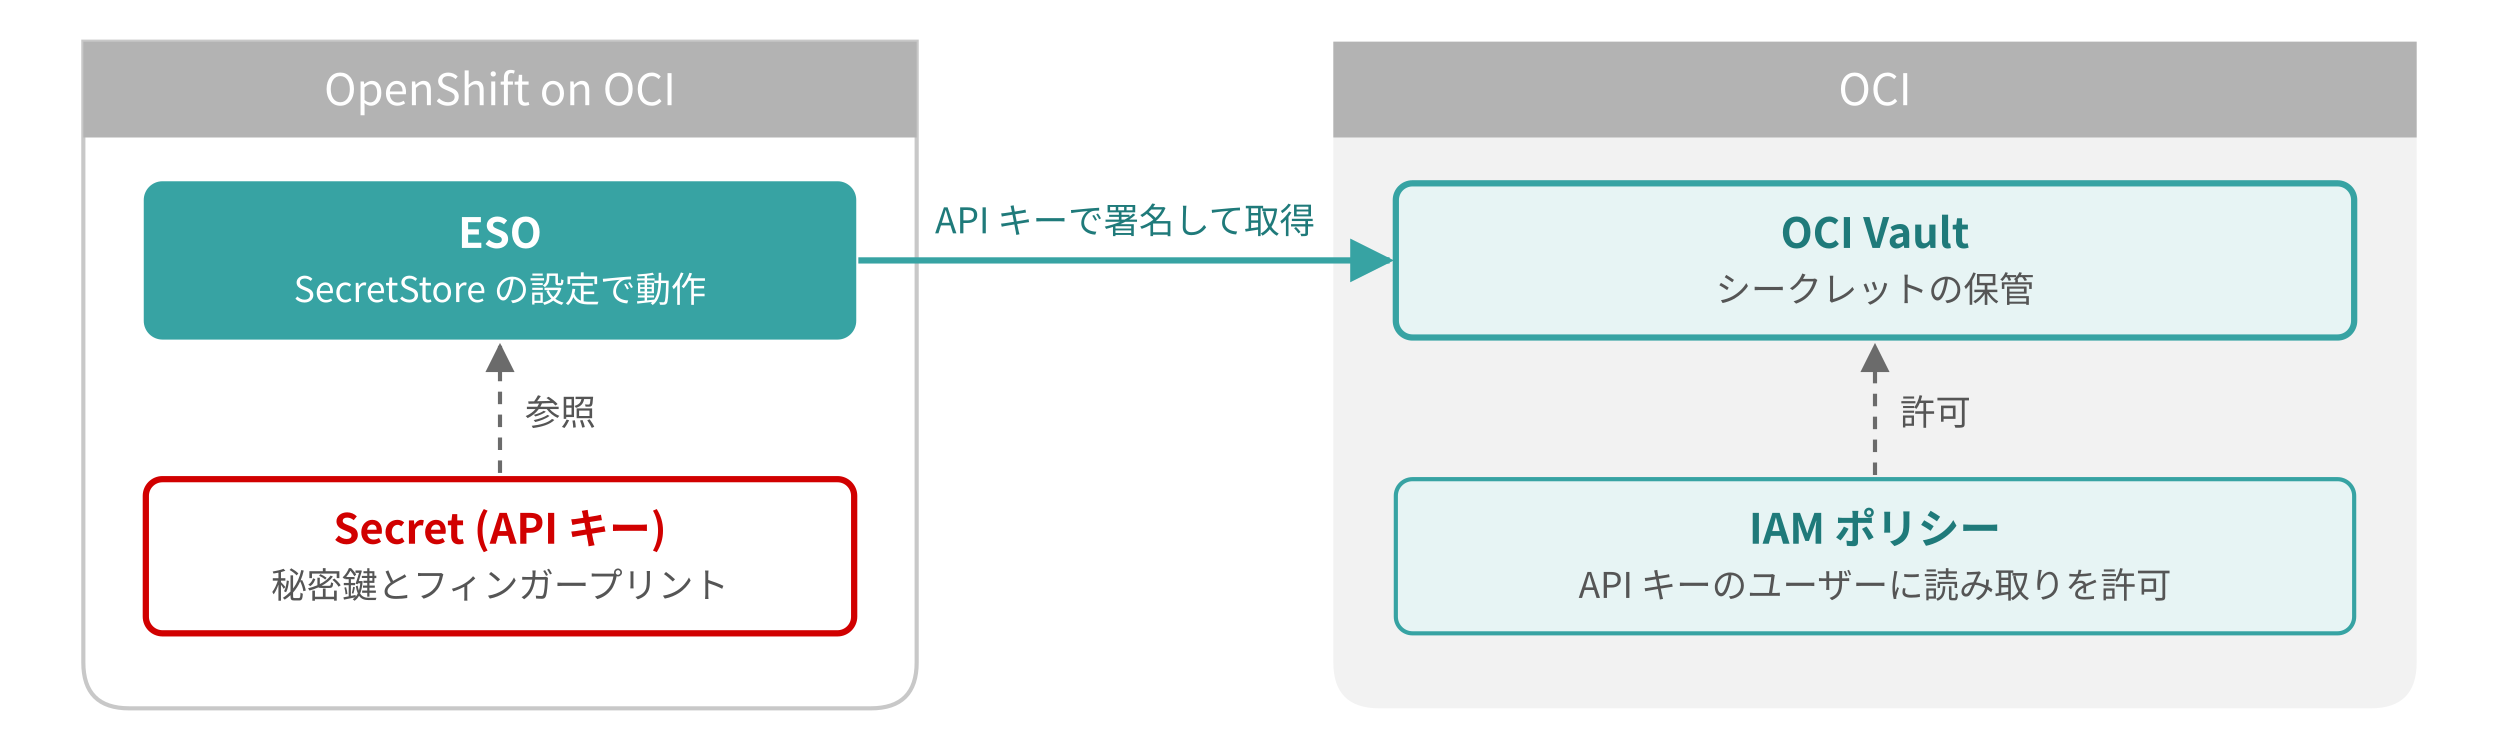
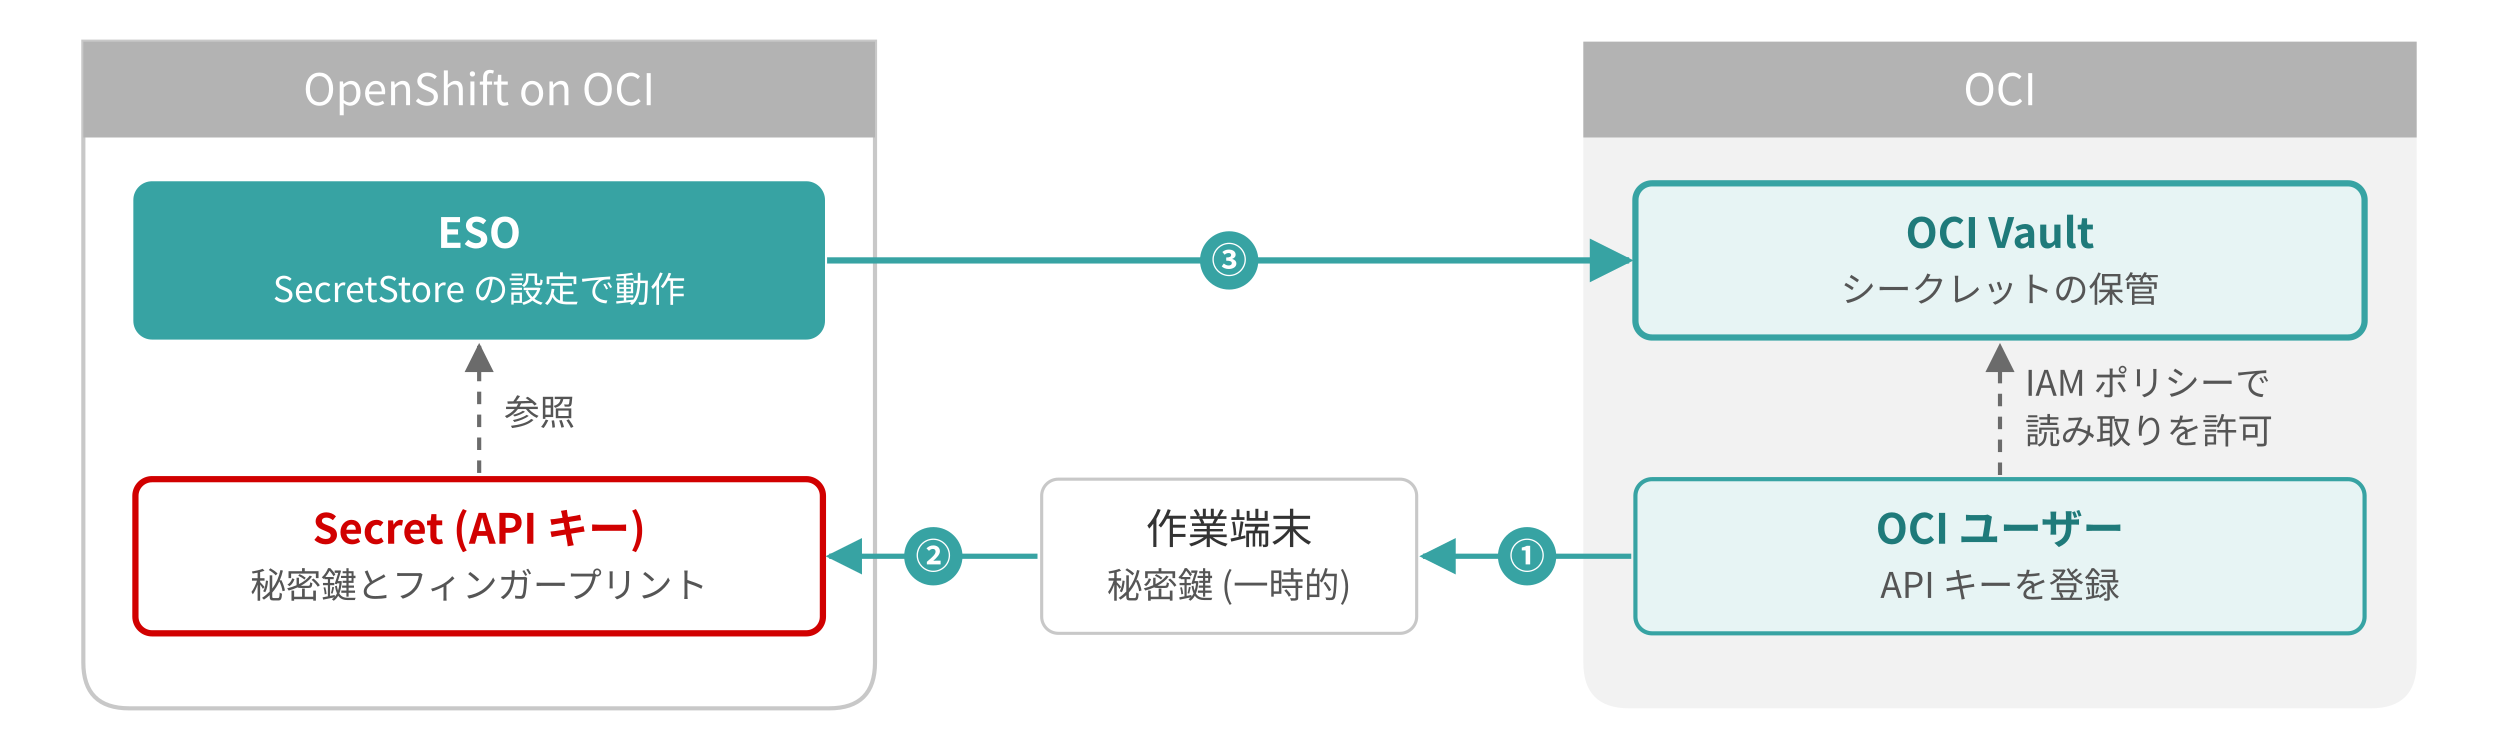
<svg xmlns="http://www.w3.org/2000/svg" viewBox="0 80 1200 360" width="900" height="270" font-family="'Noto Sans JP','Noto Sans CJK JP','Hiragino Sans','Hiragino Kaku Gothic ProN','Yu Gothic UI','Meiryo',sans-serif">
  <defs>
    <marker id="arr-teal" viewBox="0 0 10 10" refX="9" refY="5" markerWidth="7" markerHeight="7" orient="auto-start-reverse">
      <path d="M0,0 L10,5 L0,10 z" fill="#37a3a3" />
    </marker>
    <marker id="arr-gray" viewBox="0 0 10 10" refX="9" refY="5" markerWidth="7" markerHeight="7" orient="auto-start-reverse">
      <path d="M0,0 L10,5 L0,10 z" fill="#6b6b6b" />
    </marker>
    <marker id="arr-red" viewBox="0 0 10 10" refX="9" refY="5" markerWidth="7" markerHeight="7" orient="auto-start-reverse">
      <path d="M0,0 L10,5 L0,10 z" fill="#d10000" />
    </marker>
  </defs>
  <rect x="0" y="80" width="1200" height="360" fill="#ffffff" />
-   <path d="M40,100 H440 V398 Q440,420 418,420 H62 Q40,420 40,398 Z" fill="#ffffff" stroke="#c8c8c8" stroke-width="2" />
-   <rect x="40" y="100" width="400" height="46" fill="#b3b3b3" />
-   <text x="240.0" y="130.5" text-anchor="middle" font-size="21" fill="#ffffff">OpenShift on OCI</text>
-   <path d="M640,100 H1160 V398 Q1160,420 1138,420 H662 Q640,420 640,398 Z" fill="#f2f2f2" />
-   <rect x="640" y="100" width="520" height="46" fill="#b3b3b3" />
-   <text x="900.0" y="130.5" text-anchor="middle" font-size="21" fill="#ffffff">OCI</text>
-   <rect x="70" y="168" width="340" height="74" rx="8" fill="#37a3a3" stroke="#37a3a3" stroke-width="2" />
-   <text x="240.0" y="199.0" text-anchor="middle" font-size="20" fill="#ffffff" font-weight="bold">ESO</text>
-   <text x="240.0" y="225.0" text-anchor="middle" font-size="17" fill="#ffffff">SecretStore の設定で動作</text>
-   <rect x="70" y="310" width="340" height="74" rx="8" fill="#ffffff" stroke="#d10000" stroke-width="3" />
-   <text x="240.0" y="341.0" text-anchor="middle" font-size="20" fill="#d10000" font-weight="bold">Secret (API キー)</text>
-   <text x="240.0" y="367.0" text-anchor="middle" font-size="17" fill="#555555">秘密鍵とフィンガープリント</text>
-   <rect x="670" y="168" width="460" height="74" rx="8" fill="#e7f4f4" stroke="#37a3a3" stroke-width="3" />
-   <text x="900.0" y="199.0" text-anchor="middle" font-size="20" fill="#1f7a7a" font-weight="bold">OCI Vault</text>
-   <text x="900.0" y="225.0" text-anchor="middle" font-size="17" fill="#555555">シークレットの保管</text>
-   <rect x="670" y="310" width="460" height="74" rx="8" fill="#e7f4f4" stroke="#37a3a3" stroke-width="2" />
-   <text x="900.0" y="341.0" text-anchor="middle" font-size="20" fill="#1f7a7a" font-weight="bold">IAM ポリシー</text>
-   <text x="900.0" y="367.0" text-anchor="middle" font-size="17" fill="#555555">API キーのユーザーに読み取りを許可</text>
-   <path d="M240,307 L240,246" fill="none" stroke="#6b6b6b" stroke-width="2" stroke-dasharray="6 5" marker-end="url(#arr-gray)" />
-   <text x="252" y="284" text-anchor="start" font-size="17" fill="#555555">参照</text>
-   <path d="M412,205 L667,205" fill="none" stroke="#37a3a3" stroke-width="3" marker-end="url(#arr-teal)" />
-   <text x="540" y="192" text-anchor="middle" font-size="17" fill="#1f7a7a">API キーで署名して取得</text>
-   <path d="M900,308 L900,246" fill="none" stroke="#6b6b6b" stroke-width="2" stroke-dasharray="6 5" marker-end="url(#arr-gray)" />
-   <text x="912" y="284" text-anchor="start" font-size="17" fill="#555555">許可</text>
+   <path d="M40,100 H420 V398 Q420,420 398,420 H62 Q40,420 40,398 Z" fill="#ffffff" stroke="#c8c8c8" stroke-width="2" />
+   <rect x="40" y="100" width="380" height="46" fill="#b3b3b3" />
+   <text x="230.0" y="130.5" text-anchor="middle" font-size="21" fill="#ffffff">OpenShift on OCI</text>
+   <path d="M760,100 H1160 V398 Q1160,420 1138,420 H782 Q760,420 760,398 Z" fill="#f2f2f2" />
+   <rect x="760" y="100" width="400" height="46" fill="#b3b3b3" />
+   <text x="960.0" y="130.5" text-anchor="middle" font-size="21" fill="#ffffff">OCI</text>
+   <rect x="65" y="168" width="330" height="74" rx="8" fill="#37a3a3" stroke="#37a3a3" stroke-width="2" />
+   <text x="230.0" y="199.0" text-anchor="middle" font-size="20" fill="#ffffff" font-weight="bold">ESO</text>
+   <text x="230.0" y="225.0" text-anchor="middle" font-size="17" fill="#ffffff">SecretStore の設定で動作</text>
+   <rect x="65" y="310" width="330" height="74" rx="8" fill="#ffffff" stroke="#d10000" stroke-width="3" />
+   <text x="230.0" y="341.0" text-anchor="middle" font-size="20" fill="#d10000" font-weight="bold">Secret (API キー)</text>
+   <text x="230.0" y="367.0" text-anchor="middle" font-size="17" fill="#555555">秘密鍵とフィンガープリント</text>
+   <rect x="785" y="168" width="350" height="74" rx="8" fill="#e7f4f4" stroke="#37a3a3" stroke-width="3" />
+   <text x="960.0" y="199.0" text-anchor="middle" font-size="20" fill="#1f7a7a" font-weight="bold">OCI Vault</text>
+   <text x="960.0" y="225.0" text-anchor="middle" font-size="17" fill="#555555">シークレットの保管</text>
+   <rect x="785" y="310" width="350" height="74" rx="8" fill="#e7f4f4" stroke="#37a3a3" stroke-width="2" />
+   <text x="960.0" y="341.0" text-anchor="middle" font-size="20" fill="#1f7a7a" font-weight="bold">OCI ユーザー</text>
+   <text x="960.0" y="367.0" text-anchor="middle" font-size="17" fill="#555555">API キーを登録</text>
+   <rect x="500" y="310" width="180" height="74" rx="8" fill="#ffffff" stroke="#c8c8c8" stroke-width="1.5" />
+   <text x="590.0" y="341.0" text-anchor="middle" font-size="20" fill="#333333">作業端末</text>
+   <text x="590.0" y="367.0" text-anchor="middle" font-size="17" fill="#555555">秘密鍵 (一時的)</text>
+   <path d="M783,347 L683,347" fill="none" stroke="#37a3a3" stroke-width="2.5" marker-end="url(#arr-teal)" />
+   <circle cx="733" cy="347" r="14" fill="#37a3a3" />
+   <text x="733" y="353" text-anchor="middle" font-size="17" fill="#ffffff" font-weight="bold">①</text>
+   <path d="M498,347 L398,347" fill="none" stroke="#37a3a3" stroke-width="2.5" marker-end="url(#arr-teal)" />
+   <circle cx="448" cy="347" r="14" fill="#37a3a3" />
+   <text x="448" y="353" text-anchor="middle" font-size="17" fill="#ffffff" font-weight="bold">②</text>
+   <path d="M230,307 L230,246" fill="none" stroke="#6b6b6b" stroke-width="2" stroke-dasharray="6 5" marker-end="url(#arr-gray)" />
+   <text x="242" y="284" text-anchor="start" font-size="17" fill="#555555">参照</text>
+   <path d="M397,205 L782,205" fill="none" stroke="#37a3a3" stroke-width="3" marker-end="url(#arr-teal)" />
+   <circle cx="590" cy="205" r="14" fill="#37a3a3" />
+   <text x="590" y="211" text-anchor="middle" font-size="17" fill="#ffffff" font-weight="bold">③</text>
+   <path d="M960,308 L960,246" fill="none" stroke="#6b6b6b" stroke-width="2" stroke-dasharray="6 5" marker-end="url(#arr-gray)" />
+   <text x="972" y="270" text-anchor="start" font-size="17" fill="#555555">IAM ポリシーで</text>
+   <text x="972" y="293" text-anchor="start" font-size="17" fill="#555555">読み取りを許可</text>
</svg>
